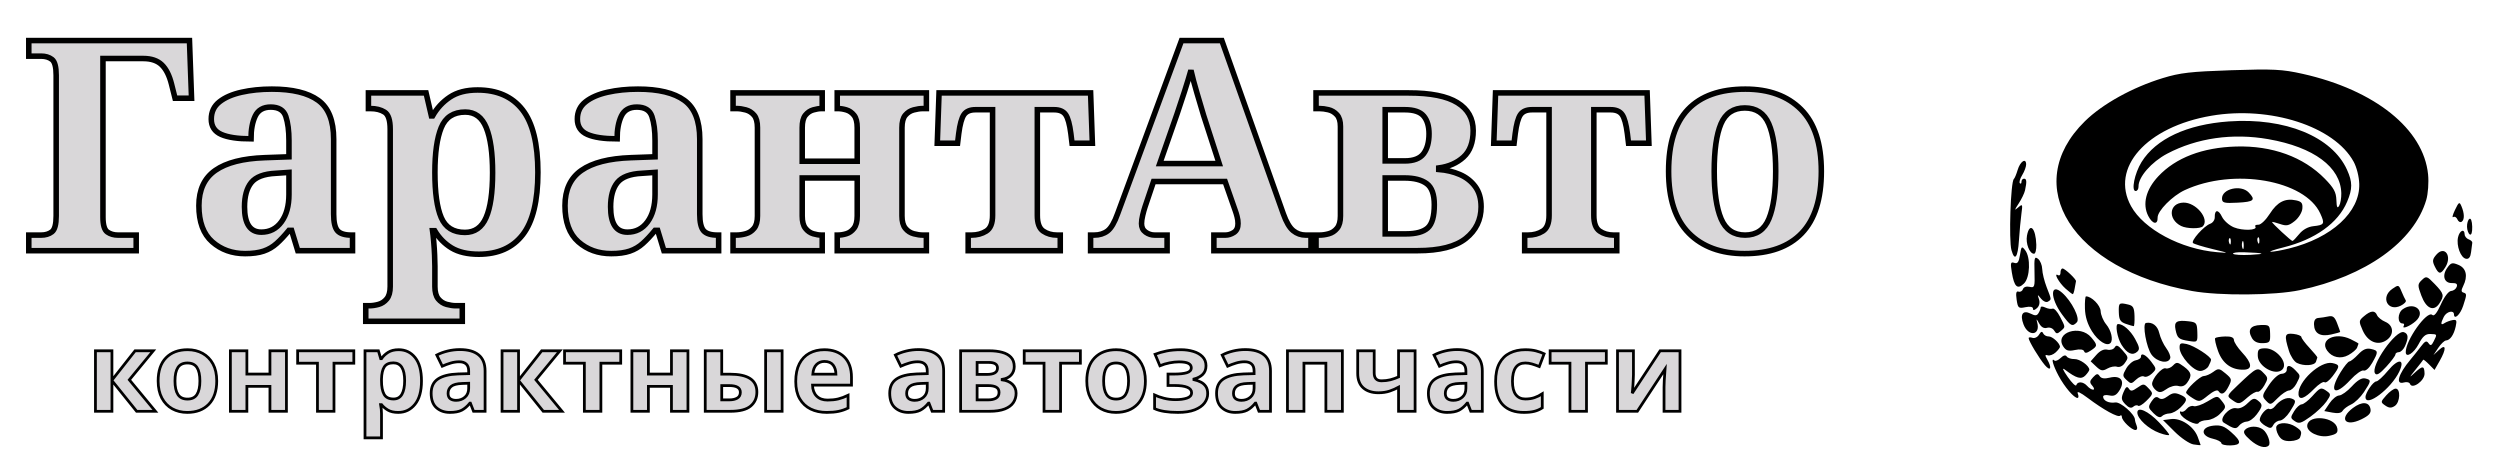
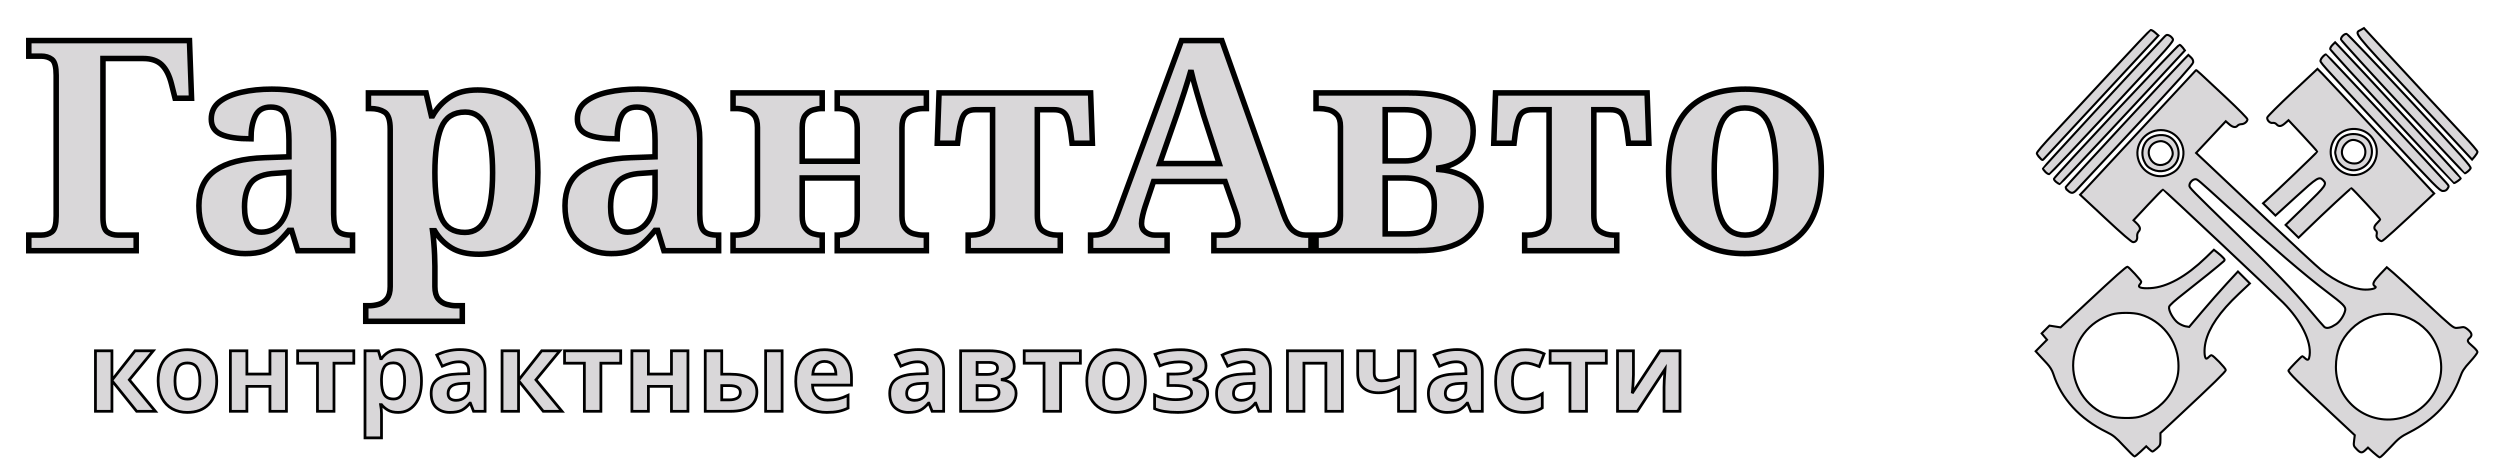
<svg xmlns="http://www.w3.org/2000/svg" viewBox="0 0 902.598 170.919" height="170.919" width="902.598" version="1.1" id="svg4136">
  <defs id="defs4140" />
  <text xml:space="preserve" style="font-style:normal;font-variant:normal;font-weight:bold;font-stretch:normal;font-size:106.25px;line-height:125%;font-family:Georgia;-inkscape-font-specification:'Georgia Bold';letter-spacing:0px;word-spacing:0px;fill:#d9d7d9;fill-opacity:1;stroke:#000000;stroke-width:2;stroke-linecap:butt;stroke-linejoin:miter;stroke-miterlimit:4;stroke-dasharray:none;stroke-opacity:1" x="7.42" y="90.502" id="text4138">
    <tspan id="tspan4140" x="7.42" y="90.502" style="font-style:normal;font-variant:normal;font-weight:bold;font-stretch:normal;font-size:106.25px;font-family:Georgia;-inkscape-font-specification:'Georgia Bold';fill:#d9d7d9;fill-opacity:1;stroke:#000000;stroke-width:2;stroke-miterlimit:4;stroke-dasharray:none;stroke-opacity:1">ГарантАвто</tspan>
  </text>
  <text xml:space="preserve" style="font-style:normal;font-variant:normal;font-weight:bold;font-stretch:normal;font-size:40px;line-height:125%;font-family:sans-serif;-inkscape-font-specification:'sans-serif Bold';letter-spacing:0px;word-spacing:0px;fill:#d9d7d9;fill-opacity:1;stroke:#000000;stroke-width:1px;stroke-linecap:butt;stroke-linejoin:miter;stroke-opacity:1" x="31.334" y="148.489" id="text4142">
    <tspan id="tspan4144" x="31.334" y="148.489">контрактные автозапчасти</tspan>
  </text>
  <rect style="opacity:0.588;fill:#000000;fill-opacity:0;stroke:none;stroke-width:2;stroke-linecap:round;stroke-miterlimit:4;stroke-dasharray:none;stroke-dashoffset:0;stroke-opacity:1" id="rect4156" width="597.521" height="168.919" x="44.634" y="1" />
  <flowRoot xml:space="preserve" id="flowRoot4178" style="font-style:normal;font-weight:normal;font-size:80px;line-height:125%;font-family:sans-serif;letter-spacing:0px;word-spacing:0px;fill:#000000;fill-opacity:1;stroke:none;stroke-width:1px;stroke-linecap:butt;stroke-linejoin:miter;stroke-opacity:1" transform="translate(-2.60949,-8.2299806e-7)">
    <flowRegion id="flowRegion4180">
      <rect id="rect4182" width="829.47" height="332.797" x="-92.023" y="-68.593" />
    </flowRegion>
    <flowPara id="flowPara4184" />
  </flowRoot>
  <g id="g4217" transform="translate(-139.2955,-14.49682)">
-     <path style="fill:#000000;fill-opacity:1;stroke:none;stroke-width:2;stroke-linejoin:round;stroke-miterlimit:4;stroke-dasharray:none;stroke-opacity:1" d="m 1031.451,105.528 c -0.217,1.799 -0.799,2.566 -1.822,2.398 -1.911,-0.313 -3.556,-4.723 -2.89,-7.749 0.543,-2.466 2.323,-3.262 2.387,-1.068 0.021,0.718 0.678,1.53 1.46,1.804 0.782,0.274 1.368,0.83 1.302,1.235 -0.065,0.405 -0.262,1.926 -0.438,3.381 z m -0.447,-6.373 c -0.525,-0.303 -0.984,-1.556 -1.019,-2.784 -0.036,-1.228 0.349,-2.505 0.855,-2.839 0.549,-0.362 0.96,0.762 1.019,2.784 0.059,2.022 -0.286,3.168 -0.855,2.839 z m -2.429,25.807 c -1.026,3.122 -3.23,5.161 -3.292,3.045 -0.05,-1.705 -2.717,-1.051 -3.692,0.906 -1.219,2.447 -1.132,3.178 0.267,2.247 0.632,-0.421 1.931,-0.91 2.886,-1.088 1.461,-0.271 1.645,0.09 1.164,2.278 -0.668,3.033 -2.02,4.986 -3.512,5.072 -0.581,0.033 -1.837,1.231 -2.791,2.661 l -1.735,2.601 1.992,-1.845 c 2.625,-2.431 2.74,-0.401 0.227,4.006 l -1.835,3.218 -1.972,-1.996 c -1.085,-1.098 -2.031,-1.859 -2.103,-1.691 -0.072,0.168 -1.353,1.814 -2.847,3.659 -2.247,2.775 -2.311,2.979 -0.374,1.179 2.994,-2.781 3.611,-2.756 3.696,0.15 0.076,2.589 -4.486,5.836 -5.254,3.739 -0.212,-0.578 -1.202,-0.811 -2.2,-0.519 -3.176,0.931 -2.05,-3.001 2.364,-8.25 1.111,-1.322 2.833,-3.483 3.826,-4.802 1.448,-1.923 1.983,-2.145 2.699,-1.125 0.721,1.027 1.083,0.892 1.874,-0.697 1.29,-2.59 1.309,-2.552 -1.27,-2.624 -1.681,-0.047 -2.713,0.853 -4.173,3.639 -1.731,3.303 -4.593,5.121 -4.656,2.958 -0.124,-4.236 7.715,-15.251 9.593,-13.48 0.639,0.603 1.678,-0.681 3.099,-3.83 1.249,-2.769 2.777,-4.771 3.676,-4.819 0.846,-0.045 1.763,-0.721 2.037,-1.503 0.356,-1.015 -0.132,-1.403 -1.706,-1.357 -2.835,0.083 -3.697,-2.694 -1.706,-5.5 1.338,-1.887 1.792,-2.003 4.066,-1.047 2.804,1.18 3.442,4.077 1.678,7.618 -0.76,1.526 -0.743,2.115 0.069,2.359 1.29,0.388 1.285,0.638 -0.094,4.837 z m -0.526,-30.406 c -0.51,0.336 -1.198,-0.039 -1.53,-0.832 -0.332,-0.794 -1.008,-1.176 -1.502,-0.85 -0.495,0.326 -0.21,-0.842 0.633,-2.597 1.392,-2.896 1.605,-3.02 2.317,-1.343 1.122,2.642 1.155,4.916 0.082,5.623 z m -5.866,16.378 c -1.697,2.725 -2.401,2.689 -3.819,-0.195 -0.973,-1.979 -0.879,-2.666 0.589,-4.338 2.948,-3.356 5.72,0.534 3.23,4.532 z m -2.168,13.103 c -2.031,3.089 -4.749,1.913 -6.518,-2.82 -1.389,-3.716 -1.375,-4.129 0.184,-5.625 1.589,-1.525 1.846,-1.445 4.623,1.434 3.376,3.502 3.55,4.215 1.711,7.011 z m -4.74,-37.387 c -4.477,15.177 -21.811,27.556 -45.661,32.605 -9.091,1.925 -28.955,2.086 -38.858,0.315 -43.26,-7.737 -62.414,-38.049 -38.734,-61.296 6.356,-6.24 17.172,-12.233 28.113,-15.58 6.283,-1.922 9.975,-2.346 24.721,-2.843 15.111,-0.508 18.415,-0.342 25.762,1.302 26.119,5.843 43.706,19.949 45.312,36.344 0.283,2.889 -0.01,6.959 -0.655,9.153 z M 989.034,72.849 c -6.971,-12.731 -30.098,-20.194 -51.338,-16.568 -23.468,4.007 -36.635,18.833 -29.004,32.658 4.606,8.344 17.987,15.5 31.054,16.607 4.505,0.382 4.435,0.334 -1.655,-1.134 -3.496,-0.843 -6.659,-1.817 -7.029,-2.166 -0.848,-0.8 3.938,-6.172 6.205,-6.965 0.931,-0.326 1.67,-1.383 1.642,-2.348 -0.083,-2.827 1.299,-2.919 2.612,-0.174 0.667,1.396 2.601,3.113 4.297,3.815 3.134,1.298 8.66,1.106 7.754,-0.269 -0.273,-0.415 0.208,-0.716 1.07,-0.671 0.879,0.046 2.702,-1.699 4.154,-3.976 2.725,-4.275 5.53,-5.688 9.539,-4.806 1.939,0.427 2.376,1.021 2.198,2.993 -0.122,1.353 -1.365,3.363 -2.762,4.467 -2.163,1.709 -2.959,1.862 -5.363,1.035 -1.552,-0.535 -2.818,-0.84 -2.814,-0.678 0.013,0.461 6.904,6.844 7.373,6.831 0.231,-0.007 1.331,-1.136 2.444,-2.509 1.266,-1.562 3.157,-2.62 5.05,-2.824 4.03,-0.436 4.25,-0.825 2.567,-4.543 -5.499,-12.15 -31.398,-16.636 -48.963,-8.482 -4.48,2.08 -9.855,7.525 -9.785,9.914 0.08,2.734 -1.845,2.402 -3.377,-0.582 -2.194,-4.274 -0.854,-9.558 3.635,-14.337 6.288,-6.694 15.932,-10.387 28.048,-10.742 12.996,-0.38 24.347,3.738 32.066,11.636 3.255,3.33 4.077,4.844 4.171,7.682 0.088,2.627 0.341,3.167 0.985,2.102 0.477,-0.788 0.832,-2.845 0.79,-4.571 -0.233,-9.426 -9.92,-16.611 -26.288,-19.495 -12.961,-2.284 -25.829,-0.442 -36.588,5.237 -5.673,2.995 -10.436,8.457 -10.336,11.854 0.026,0.874 -0.43,1.604 -1.013,1.621 -1.71,0.05 -0.418,-6.395 2.094,-10.444 5.201,-8.383 16.427,-13.61 31.527,-14.682 20.355,-1.444 37.258,5.476 42.671,17.469 2,4.431 2.008,6.843 0.035,11.518 -3.262,7.732 -11.526,13.644 -23.085,16.513 -3.329,0.826 -5.334,1.524 -4.456,1.55 0.878,0.026 3.805,-0.494 6.504,-1.156 15.48,-3.797 25.714,-13.19 25.417,-23.33 -0.078,-2.656 -0.932,-6.02 -2.044,-8.05 z M 947.186,87.67 c -4.886,0.256 -5.618,0.07 -5.662,-1.443 -0.104,-3.57 6.818,-5.184 9.637,-2.247 2.623,2.733 1.926,3.38 -3.975,3.69 z m -12.561,8.522 c -0.924,0.98 -5.812,0.915 -7.859,-0.104 -4.906,-2.444 -4.348,-8.292 0.807,-8.443 4.542,-0.133 9.533,5.917 7.053,8.547 z m 14.823,9.376 c -2.403,-0.08 -4.165,0.164 -3.915,0.544 0.25,0.38 3.064,0.556 6.253,0.393 6.052,-0.31 5.112,-0.687 -2.338,-0.937 z m 5.05,-5.326 c -0.302,0.321 -0.312,1.13 -0.021,1.798 0.321,0.739 0.537,0.51 0.55,-0.583 0.012,-0.989 -0.226,-1.536 -0.528,-1.216 z m -5.636,1.552 c -0.241,0.652 -0.21,1.706 0.069,2.343 0.279,0.637 0.476,0.103 0.438,-1.185 -0.038,-1.289 -0.266,-1.809 -0.507,-1.158 z m -4.672,-1.251 c -0.302,0.321 -0.312,1.13 -0.021,1.798 0.321,0.739 0.537,0.51 0.55,-0.583 0.012,-0.989 -0.226,-1.536 -0.528,-1.216 z m 67.328,29.845 c -1.991,1.814 -5.149,3.116 -4.395,1.813 0.3,-0.519 0.148,-0.931 -0.338,-0.917 -1.986,0.058 -1.972,-3.768 0.02,-5.158 4.241,-2.96 8.457,0.852 4.713,4.262 z m -3.927,9.078 c -0.525,1.176 -1.523,2.155 -2.218,2.175 -0.694,0.02 -1.252,0.394 -1.239,0.83 0.013,0.436 -1.464,2.417 -3.281,4.401 -2.408,2.629 -3.514,3.289 -4.079,2.432 -1.748,-2.651 7.535,-15.887 10.43,-14.872 1.619,0.567 1.731,2.024 0.386,5.034 z m -1.547,-14.593 c -4.673,2.296 -7.373,-3.052 -3.06,-6.062 2.244,-1.566 2.339,-1.541 3.336,0.868 0.565,1.364 1.259,2.832 1.543,3.263 0.284,0.431 -0.535,1.3 -1.82,1.932 z m -0.524,23.8 c -2.912,6.139 -12.077,13.08 -12.189,9.232 -0.046,-1.559 2.768,-5.675 3.901,-5.709 0.571,-0.017 2.476,-1.766 4.233,-3.887 3.746,-4.521 6.265,-4.295 4.055,0.364 z m -1.592,12.371 c -1.262,0.84 -2.084,0.808 -3.457,-0.135 -1.744,-1.199 -1.734,-1.314 0.337,-3.652 1.176,-1.328 2.698,-2.431 3.381,-2.451 1.884,-0.055 1.674,4.949 -0.262,6.238 z m -2.994,-23.747 c -3.12,2.156 -6.772,0.661 -8.624,-3.532 -1.438,-3.254 -1.415,-3.503 0.474,-5.1 2.462,-2.081 3.952,-2.203 4.711,-0.385 0.321,0.769 1.664,1.852 2.985,2.408 3.036,1.277 3.268,4.664 0.454,6.609 z m -5.194,8.229 c -1.057,1.854 -2.346,3.002 -3.081,2.744 -0.695,-0.244 -2.83,1.257 -4.744,3.336 -5.74,6.234 -8.021,4.52 -3.591,-2.699 1.318,-2.148 2.763,-3.917 3.21,-3.93 0.447,-0.013 1.868,-1.143 3.158,-2.51 1.712,-1.815 2.95,-2.353 4.589,-1.992 2.729,0.601 2.766,1.006 0.46,5.051 z m -3.926,20.372 c -5.85,2.847 -8.147,-0.222 -3.053,-4.078 3.263,-2.471 5.914,-2.318 6.38,0.368 0.254,1.463 -0.55,2.359 -3.327,3.711 z m 0.944,-9.819 c -1.212,1.841 -3.282,3.837 -4.598,4.437 -1.317,0.599 -2.709,1.635 -3.094,2.301 -0.469,0.811 -1.677,1.027 -3.657,0.652 l -2.957,-0.559 1.867,-2.792 c 1.027,-1.535 2.599,-2.813 3.494,-2.839 0.895,-0.026 2.968,-1.515 4.608,-3.309 1.999,-2.187 3.577,-3.124 4.79,-2.845 2.275,0.524 2.244,0.859 -0.453,4.954 z m -2.456,-16.087 c -0.244,0.663 -1.657,1.878 -3.138,2.7 -2.767,1.535 -5.912,0.877 -7.677,-1.605 -2.819,-3.966 2.924,-6.795 8.426,-4.151 1.633,0.785 2.939,1.523 2.902,1.639 -0.037,0.117 -0.268,0.755 -0.512,1.417 z m -9.429,-4.716 c -3.921,0.855 -6.037,-0.401 -6.132,-3.638 -0.043,-1.471 0.492,-2.268 1.573,-2.346 0.901,-0.065 2.543,-0.315 3.65,-0.557 1.57,-0.343 2.256,0.199 3.12,2.463 0.609,1.596 1.111,3.003 1.115,3.127 0.004,0.123 -1.493,0.551 -3.326,0.951 z m 0.591,15.038 c -1.194,1.583 -2.508,2.563 -2.918,2.179 -0.41,-0.384 -2.102,0.696 -3.76,2.399 -3.427,3.522 -5.454,4.243 -5.64,2.007 -0.379,-4.548 7.965,-12.262 12.245,-11.32 2.768,0.609 2.776,1.155 0.074,4.735 z m -1.276,21.538 c -3.672,0.801 -8.218,-1.413 -7.886,-3.841 0.547,-4.003 10.14,-2.995 10.856,1.141 0.279,1.608 -0.277,2.113 -2.971,2.7 z m -0.981,-12.354 c -0.998,1.433 -3.582,3.875 -5.741,5.426 -3.389,2.434 -4.162,2.658 -5.652,1.634 -1.622,-1.114 -1.636,-1.332 -0.237,-3.61 0.819,-1.333 2.032,-2.44 2.697,-2.459 0.665,-0.019 2.384,-1.336 3.82,-2.926 2.959,-3.275 3.181,-3.35 5.352,-1.798 1.449,1.036 1.43,1.336 -0.239,3.732 z M 975.453,145.097 c -0.528,1.427 -4.399,1.666 -6.89,0.425 -0.99,-0.493 -2.283,-2.46 -2.875,-4.371 -1.759,-5.683 -1.545,-6.473 1.651,-6.099 1.553,0.182 2.834,0.689 2.847,1.128 0.013,0.439 1.331,2.202 2.928,3.918 1.598,1.716 2.876,3.276 2.841,3.467 -0.035,0.191 -0.261,0.88 -0.502,1.532 z m -5.764,27.368 c -0.241,0.652 -1.808,1.225 -3.482,1.274 -2.255,0.066 -3.373,-0.485 -4.315,-2.129 -0.7,-1.22 -1,-2.688 -0.668,-3.263 0.873,-1.51 4.421,-1.391 6.888,0.231 2.177,1.432 2.338,1.829 1.577,3.887 z m -1.314,-19.423 c -0.677,1.309 -1.874,2.405 -2.66,2.434 -0.786,0.029 -2.609,1.252 -4.051,2.717 -2.541,2.581 -2.673,2.611 -4.25,0.968 -1.537,-1.602 -1.477,-1.917 1.084,-5.679 1.617,-2.376 3.465,-4.005 4.579,-4.037 1.036,-0.03 1.85,-0.681 1.827,-1.46 -0.056,-1.894 1.201,-1.808 3.144,0.216 1.896,1.976 1.886,1.825 0.327,4.841 z m -2.381,10.14 c -1.079,1.701 -2.678,3.12 -3.554,3.152 -0.876,0.033 -1.952,0.746 -2.39,1.586 -0.685,1.313 -1.085,1.359 -2.851,0.327 -1.13,-0.66 -2.053,-1.627 -2.052,-2.147 0.004,-1.646 2.489,-4.514 3.437,-3.965 0.5,0.289 1.431,-0.141 2.068,-0.956 1.734,-2.218 4.22,-3.408 5.895,-2.821 1.885,0.661 1.841,1.05 -0.553,4.824 z m -2.656,-15.307 c -2.359,2.501 -8.783,-1.001 -8.896,-4.85 -0.069,-2.342 0.275,-2.714 2.569,-2.781 4.075,-0.119 8.548,5.275 6.327,7.631 z m -7.123,-9.483 c -1.854,0.054 -3.144,-0.556 -3.878,-1.836 -1.687,-2.942 -0.577,-4.599 3.155,-4.709 3.157,-0.092 3.314,0.054 3.405,3.183 0.088,3.011 -0.132,3.287 -2.682,3.361 z m 2.197,36.928 c -1.19,1.262 -3.947,0.456 -6.685,-1.956 -2.212,-1.948 -2.681,-2.863 -1.896,-3.696 1.376,-1.459 4.62,-1.506 6.496,-0.094 1.602,1.206 2.926,4.855 2.085,5.747 z m -1.597,-21.695 c -0.818,1.442 -1.921,2.485 -2.449,2.316 -0.529,-0.168 -2.124,0.72 -3.546,1.975 -3.017,2.662 -3.237,2.696 -5.764,0.885 -1.865,-1.337 -1.807,-1.477 2.191,-5.259 7.01,-6.632 7.093,-6.669 9.519,-4.141 1.405,1.464 1.41,1.826 0.049,4.224 z m -2.761,10.496 c -1.028,1.389 -2.631,2.548 -3.561,2.575 -0.93,0.027 -2.191,0.688 -2.801,1.469 -1.093,1.398 -1.829,1.255 -5.538,-1.075 -1.942,-1.22 2.02,-5.789 4.52,-5.212 1.146,0.264 2.704,-0.414 4.066,-1.771 1.83,-1.823 2.459,-2.003 3.676,-1.052 1.914,1.496 1.874,2.045 -0.361,5.065 z m -4.672,-16.15 c -4.406,0.129 -7.644,-2.212 -9.269,-6.702 -0.835,-2.308 -1.305,-4.422 -1.044,-4.699 0.261,-0.277 1.881,-0.545 3.599,-0.595 2.119,-0.062 3.137,0.35 3.164,1.282 0.022,0.755 1.347,2.777 2.945,4.493 3.629,3.897 3.845,6.127 0.605,6.222 z m -4.781,27.339 c -1.804,0.053 -3.292,-0.314 -3.306,-0.814 -0.015,-0.501 -1.408,-1.225 -3.095,-1.61 -4.499,-1.026 -4.377,-4.193 0.181,-4.71 2.653,-0.301 3.993,0.181 6.398,2.299 3.928,3.46 3.882,4.716 -0.177,4.835 z m -0.69,-21.317 c -1.393,2.753 -2.602,3.314 -3.665,1.702 -0.397,-0.603 -1.806,-0.02 -3.743,1.55 -2.971,2.407 -3.211,2.452 -5.513,1.038 -1.324,-0.813 -2.414,-1.723 -2.422,-2.022 -0.036,-1.228 4.975,-5.951 6.357,-5.991 0.82,-0.024 2.381,-0.707 3.469,-1.518 1.813,-1.351 2.182,-1.303 4.41,0.574 2.294,1.932 2.357,2.197 1.107,4.666 z m -3.219,10.013 c -1.16,1.156 -3.217,2.133 -4.571,2.173 -1.354,0.04 -2.714,0.508 -3.022,1.041 -0.668,1.156 -5.823,-1.446 -6.614,-3.338 -0.288,-0.69 -0.149,-1.038 0.311,-0.772 0.459,0.266 1.353,-0.18 1.986,-0.99 0.633,-0.81 1.766,-1.258 2.516,-0.994 0.751,0.263 2.984,-0.495 4.962,-1.684 3.544,-2.13 3.618,-2.136 5.023,-0.388 1.883,2.344 1.864,2.506 -0.592,4.952 z m -4.038,-17.304 c -0.499,0.917 -1.835,1.695 -2.969,1.728 -2.479,0.072 -7.379,-5.359 -7.464,-8.274 -0.051,-1.741 0.305,-1.946 2.537,-1.458 2.704,0.591 8.83,4.539 8.813,5.68 -0.005,0.361 -0.418,1.407 -0.916,2.324 z m -5.429,28.248 c -1.425,-0.229 -4.481,-2.296 -6.791,-4.595 l -4.2,-4.179 2.856,-0.375 c 3.589,-0.471 8.201,2.582 9.655,6.391 0.583,1.527 1.063,2.866 1.066,2.975 0.003,0.109 -1.16,0.012 -2.586,-0.217 z m -1.562,-37.335 c -3.796,-0.595 -4.26,-0.981 -4.913,-4.092 -0.606,-2.888 0.401,-3.536 4.704,-3.027 2.845,0.337 3.066,0.615 3.165,3.981 0.105,3.575 0.069,3.613 -2.956,3.139 z m -0.694,15.025 c -0.84,1.178 -1.893,1.582 -3.174,1.216 -1.132,-0.323 -2.878,0.123 -4.262,1.089 -1.89,1.319 -2.622,1.419 -3.779,0.514 -0.789,-0.617 -1.45,-1.646 -1.469,-2.286 -0.057,-1.961 3.563,-6.157 4.906,-5.686 0.695,0.244 1.891,-0.221 2.656,-1.032 1.249,-1.324 1.647,-1.286 3.883,0.369 2.805,2.076 3.058,3.265 1.24,5.816 z m -2.416,8.967 c -1.16,1.156 -2.947,2.126 -3.97,2.155 -1.023,0.03 -2.275,0.494 -2.782,1.032 -0.623,0.66 -1.603,0.293 -3.02,-1.13 -1.952,-1.96 -2,-2.257 -0.684,-4.258 1.015,-1.544 1.747,-1.891 2.593,-1.229 0.822,0.643 1.809,0.452 3.264,-0.632 1.644,-1.224 2.57,-1.349 4.374,-0.59 2.851,1.199 2.89,1.998 0.226,4.652 z m -3.72,-17.782 c -0.692,2.163 -4.696,1.424 -6.711,-1.238 -1.882,-2.485 -3.441,-11.219 -2.052,-11.493 2.293,-0.451 4.194,0.994 4.808,3.656 0.38,1.649 1.511,4.099 2.513,5.444 1.002,1.346 1.651,2.98 1.443,3.63 z m -3.922,26.977 c -3.919,-1.444 -7.886,-5.078 -7.951,-7.283 -0.071,-2.429 3.902,-0.671 7.837,3.468 1.994,2.098 3.636,4.11 3.648,4.47 0.012,0.36 -1.578,0.066 -3.534,-0.655 z m -2.702,-21.421 c -0.959,0.92 -2.227,1.394 -2.818,1.052 -0.591,-0.342 -1.882,0.154 -2.87,1.102 -1.687,1.619 -1.894,1.63 -3.429,0.182 -1.524,-1.437 -1.534,-1.717 -0.159,-4.153 0.811,-1.437 2.344,-2.773 3.407,-2.969 1.063,-0.196 1.921,-0.749 1.907,-1.228 -0.05,-1.71 1.753,-0.881 3.714,1.709 1.96,2.589 1.964,2.659 0.249,4.305 z m -2.085,9.937 c -1.251,1.246 -2.562,1.995 -2.913,1.664 -0.351,-0.331 -1.128,-0.171 -1.727,0.356 -0.753,0.663 -1.628,0.396 -2.84,-0.867 -1.495,-1.558 -1.594,-2.2 -0.675,-4.383 0.819,-1.947 1.275,-2.257 1.907,-1.299 0.691,1.049 1.211,0.994 3.105,-0.328 2.116,-1.477 2.384,-1.474 3.833,0.036 2.006,2.09 1.999,2.143 -0.69,4.821 z m -3.247,-17.797 c -1.692,1.49 -3.63,0.621 -5.607,-2.514 -1.578,-2.501 -2.428,-7.492 -1.281,-7.526 1.781,-0.052 4.471,2.3 6.162,5.387 1.618,2.955 1.744,3.758 0.727,4.653 z m -0.571,28.229 c -1.372,0.04 -4.887,-3.313 -4.927,-4.702 -0.018,-0.601 -0.299,-0.81 -0.626,-0.463 -0.729,0.773 -6.009,-2.121 -11.715,-6.422 -2.679,-2.02 -4.014,-2.619 -3.594,-1.614 0.367,0.879 0.333,1.609 -0.076,1.621 -1.264,0.037 -4.628,-3.89 -6.827,-7.969 -2.017,-3.742 -2.855,-6.802 -1.516,-5.54 0.355,0.335 1.356,-0.074 2.225,-0.908 1.047,-1.005 1.798,-1.186 2.226,-0.536 0.355,0.539 1.61,0.952 2.788,0.917 1.916,-0.056 5.318,2.379 5.361,3.836 0.009,0.309 -0.618,1.235 -1.393,2.056 -1.492,1.581 -3.268,1.09 -7.381,-2.041 -1.178,-0.897 -0.843,-0.012 0.992,2.619 1.524,2.185 2.909,3.517 3.077,2.958 0.441,-1.463 2.533,-1.312 3.939,0.285 0.664,0.754 1.629,1.359 2.145,1.344 0.515,-0.015 0.375,-0.665 -0.311,-1.445 -1.032,-1.172 -0.98,-1.701 0.299,-3.057 1.266,-1.342 1.696,-1.413 2.37,-0.391 0.556,0.843 1.719,1.024 3.585,0.557 3.95,-0.99 5.682,1.129 3.64,4.454 -1.155,1.88 -2.021,2.329 -3.757,1.947 -1.306,-0.287 -2.244,-0.082 -2.228,0.487 0.042,1.441 2.127,2.419 4.389,2.059 1.86,-0.296 7.05,4.229 7.107,6.198 0.013,0.434 0.299,1.448 0.635,2.254 0.337,0.806 0.145,1.479 -0.425,1.496 z m -0.668,-37.497 c -0.224,0.007 -1.501,-0.368 -2.838,-0.832 -1.975,-0.685 -2.449,-1.463 -2.527,-4.147 -0.102,-3.483 0.059,-3.615 3.435,-2.815 1.741,0.412 2.144,1.161 2.232,4.142 0.059,2.002 -0.077,3.644 -0.301,3.651 z m -3.329,13.479 c -0.685,0.96 -1.844,1.47 -2.676,1.179 -0.807,-0.283 -2.381,0.009 -3.497,0.649 -1.707,0.979 -2.347,0.864 -4.031,-0.725 l -2.002,-1.888 2.058,-2.323 c 1.356,-1.531 2.713,-2.172 3.978,-1.881 1.076,0.248 2.245,-0.12 2.659,-0.836 0.574,-0.993 1.181,-0.779 2.715,0.958 2.34,2.65 2.347,2.695 0.797,4.867 z m -5.05,-7.396 c -1.268,1.344 -4.446,-0.659 -6.663,-4.201 -1.643,-2.624 -2.471,-5.295 -2.557,-8.249 -0.07,-2.403 0.098,-4.375 0.374,-4.384 1.973,-0.058 5.223,3.218 5.303,5.346 0.051,1.358 0.949,3.499 1.994,4.758 1.827,2.2 2.611,5.605 1.55,6.731 z m -7.092,2.713 c -1.481,0.986 -2.135,1.059 -2.424,0.27 -0.248,-0.678 -1.491,-0.845 -3.338,-0.449 -2.323,0.498 -3.203,0.233 -4.178,-1.258 -3.298,-5.043 6.07,-8.107 10.085,-3.298 2.334,2.795 2.325,3.091 -0.145,4.735 z m -5.035,-10.209 c -1.643,1.742 -2.259,1.41 -5.43,-2.921 -4.317,-5.898 -4.225,-11.536 0.126,-7.708 3.445,3.03 6.568,9.289 5.304,10.63 z m -0.783,-12.267 c -0.189,1.166 -0.504,2.125 -0.699,2.131 -0.195,0.006 -1.385,-0.909 -2.643,-2.033 -2.344,-2.093 -4.428,-5.845 -2.689,-4.839 0.519,0.3 0.924,-0.112 0.9,-0.916 -0.024,-0.804 0.305,-1.471 0.731,-1.484 0.853,-0.025 5.045,3.95 4.86,4.608 -0.064,0.227 -0.271,1.366 -0.46,2.532 z m -5.073,15.465 c -1.227,1.081 -1.602,1.049 -2.348,-0.198 -0.504,-0.843 -1.619,-1.27 -2.58,-0.988 -1.112,0.326 -2.095,-0.238 -2.869,-1.645 -0.931,-1.692 -1.071,-1.75 -0.671,-0.279 1.275,4.682 -3.189,5.289 -4.951,0.674 -1.369,-3.587 -0.263,-5.281 2.539,-3.886 1.72,0.857 2.298,0.812 2.912,-0.223 0.422,-0.71 0.763,-1.623 0.759,-2.028 -0.004,-0.405 0.742,-0.378 1.657,0.059 0.916,0.438 2.105,0.621 2.644,0.407 0.538,-0.214 1.737,1.089 2.664,2.894 2.042,3.978 2.026,3.643 0.244,5.212 z m -1.795,7.682 c -0.879,0.812 -2.172,1.289 -2.874,1.059 -1.009,-0.33 -1.049,-0.022 -0.191,1.473 1.802,3.143 1.247,4.513 -0.839,2.071 -2.036,-2.384 -5.829,-8.688 -5.86,-9.739 -0.01,-0.333 0.611,-0.386 1.379,-0.117 0.768,0.269 1.833,-0.244 2.366,-1.141 0.699,-1.176 1.116,-1.308 1.496,-0.474 0.29,0.636 1.183,1.138 1.985,1.114 1.329,-0.039 3.979,2.372 4.09,3.721 0.025,0.306 -0.673,1.221 -1.552,2.033 z m -2.789,-18.321 c -0.583,0.384 -1.695,-0.086 -2.472,-1.045 -1.364,-1.683 -1.39,-1.676 -0.768,0.216 0.401,1.219 0.119,2.422 -0.748,3.185 -0.972,0.856 -1.402,0.904 -1.423,0.161 -0.019,-0.66 -1.057,-0.853 -2.727,-0.509 -2.502,0.517 -2.73,0.321 -3.178,-2.737 -0.341,-2.325 -0.143,-3.174 0.674,-2.888 0.636,0.223 1.359,-0.174 1.608,-0.883 0.27,-0.769 1.235,-1.107 2.398,-0.839 1.812,0.418 1.934,0.045 1.775,-5.398 -0.149,-5.091 0.015,-5.701 1.269,-4.721 0.792,0.619 1.474,2.286 1.515,3.704 0.042,1.418 0.76,4.353 1.598,6.522 1.822,4.718 1.79,4.369 0.48,5.232 z m -5.02,-17.292 c -1.625,0.048 -3.094,-3.71 -2.557,-6.545 0.945,-4.999 3.189,-2.79 3.368,3.316 0.052,1.762 -0.313,3.215 -0.81,3.23 z m -3.642,10.752 c -2.353,2.289 -3.529,1.217 -4.384,-3.994 -0.562,-3.425 -0.436,-3.924 0.876,-3.465 1.181,0.414 1.656,-0.245 2.07,-2.874 0.496,-3.149 0.639,-3.28 1.86,-1.708 2.039,2.623 1.784,9.895 -0.422,12.04 z m 0.376,-33.635 c -0.228,1.038 -1.26,3.179 -2.295,4.757 -1.6,2.441 -1.628,2.653 -0.189,1.425 1.603,-1.369 1.665,-1.249 1.18,2.31 -0.281,2.064 -0.683,6.396 -0.894,9.627 -0.402,6.153 -1.526,7.61 -2.691,3.487 -1.008,-3.569 -0.302,-24.681 0.859,-25.708 0.302,-0.267 0.918,-1.736 1.37,-3.264 0.904,-3.058 2.999,-4.471 3.07,-2.069 0.024,0.834 -0.614,2.589 -1.42,3.901 -0.805,1.311 -1.188,2.644 -0.851,2.962 0.337,0.318 0.599,0.086 0.581,-0.515 -0.018,-0.601 0.39,-1.106 0.905,-1.121 0.978,-0.029 1.072,1.03 0.374,4.21 z" id="path4223" />
+     <g id="g4717" transform="matrix(0.3549357,0,0,0.3549357,1181.787,190.2263)" style="fill:#d9d7d9;fill-opacity:1;stroke:#000000;stroke-opacity:1;stroke-width:2.127;stroke-miterlimit:4;stroke-dasharray:none">
+       <path style="fill-opacity:1;fill:#d9d7d9;stroke:#000000;stroke-opacity:1;stroke-width:2.127;stroke-miterlimit:4;stroke-dasharray:none" d="m -522.991,-34.839 -5.443,-4.957 -2.612,2.502 c -3.456,3.311 -4.972,3.16 -8.892,-0.884 -3.133,-3.233 -3.252,-3.632 -2.605,-8.81 l 0.678,-5.423 -22.841,-21.342 c -34.819,-32.533 -45.397,-43.118 -44.567,-44.597 0.996,-1.775 13.286,-14.442 14.011,-14.442 0.322,0 1.594,0.947 2.826,2.105 2.827,2.656 4.041,1.913 4.644,-2.845 1.83,-14.433 -8.73,-35.54 -26.895,-53.759 -12.137,-12.173 -121.471,-115 -122.277,-115 -0.424,0 -7.34,7.028 -15.369,15.618 l -14.598,15.618 2.931,2.808 c 3.911,3.747 4.553,6.136 2.313,8.611 -1.121,1.239 -1.701,3.152 -1.509,4.979 0.372,3.546 -1.301,5.866 -4.23,5.866 -1.407,0 -10.949,-8.226 -27.975,-24.116 l -25.84,-24.116 4.442,-4.634 c 4.188,-4.368 112.741,-121.177 113.41,-122.035 0.356,-0.456 2.828,1.798 31.594,28.796 11.412,10.711 20.75,20.222 20.75,21.135 0,2.382 -3.232,4.97 -6.206,4.97 -1.402,0 -3.109,0.675 -3.794,1.5 -1.915,2.307 -4.9,1.795 -8.632,-1.482 l -3.396,-2.982 -15.085,16.116 -15.085,16.116 11.292,10.616 c 6.211,5.839 33.143,31.263 59.848,56.498 26.706,25.236 51.836,48.513 55.844,51.728 15.333,12.298 32.548,19.997 45.094,20.168 7.345,0.1 12.728,-1.799 9.779,-3.449 -3.048,-1.706 -1.716,-4.784 5.219,-12.056 l 6.879,-7.214 6.871,5.859 c 3.779,3.223 18.994,17.159 33.812,30.97 25.624,23.884 27.115,25.098 30.5,24.845 1.958,-0.146 4.552,-0.487 5.765,-0.758 1.512,-0.337 3.322,0.487 5.75,2.619 4.02,3.53 4.435,5.788 1.544,8.404 -2.926,2.648 -2.539,3.733 3,8.403 2.75,2.319 4.993,4.977 4.984,5.907 -0.009,0.93 -3.372,5.348 -7.475,9.819 -6.415,6.991 -7.887,9.311 -10.515,16.573 -8.481,23.439 -26.27,42.603 -51.322,55.289 -8.807,4.46 -10.713,5.963 -19.305,15.229 -5.243,5.654 -10.058,10.26 -10.7,10.235 -0.642,-0.025 -3.616,-2.276 -6.61,-5.002 z m 29.943,-35.582 c 18.172,-5.113 32.59,-19.874 37.525,-38.416 4.452,-16.729 -0.756,-36.868 -12.87,-49.764 -21.025,-22.381 -55.624,-23.11 -77.11,-1.624 -10.632,10.632 -15.544,22.809 -15.544,38.538 0,35.602 33.611,60.942 68,51.265 z m -67.887,-94.826 c 4.024,-2.663 8.287,-9.097 9.318,-14.063 0.774,-3.73 -1.609,-6.153 -18.931,-19.246 -21.981,-16.615 -55.626,-45.49 -100.481,-86.235 -31.276,-28.41 -30.792,-28 -33.022,-28 -2.708,0 -5.997,3.475 -5.997,6.336 0,2.467 -0.644,1.809 51,52.114 34.252,33.364 54.513,54.539 71.001,74.206 7.306,8.715 14.128,16.598 15.16,17.52 2.275,2.031 6.22,1.163 11.953,-2.631 z m -169.113,-152.628 c 6.048,-2.742 8.813,-5.458 11.623,-11.416 7.367,-15.623 -3.689,-33.521 -20.688,-33.49 -16.495,0.03 -27.965,15.95 -22.508,31.242 4.59,12.861 19.301,19.228 31.573,13.664 z m -17.5,-4.797 c -4.758,-2.185 -6.89,-4.415 -8.962,-9.374 -2.712,-6.49 -1.334,-14.996 3.25,-20.065 4.674,-5.169 14.68,-7.183 21.51,-4.329 10.324,4.314 14.109,19.183 7.192,28.251 -5.216,6.839 -14.998,9.186 -22.99,5.517 z m 15.197,-6.841 c 2.772,-1.816 5.303,-6.237 5.303,-9.261 0,-7.111 -6.628,-13.472 -13.203,-12.671 -8.958,1.091 -13.551,8.901 -9.98,16.972 3.2,7.235 11.076,9.42 17.881,4.961 z m -44.326,288.209 c -8.487,-9.127 -10.836,-11.029 -17.823,-14.436 -27.027,-13.179 -46.001,-33.917 -54.024,-59.051 -1.162,-3.64 -3.327,-7.19 -6.403,-10.5 -2.556,-2.75 -6.197,-6.693 -8.092,-8.761 l -3.444,-3.761 5.773,-5.834 5.773,-5.834 -2.721,-3.234 -2.721,-3.234 3.964,-3.964 3.964,-3.964 5.664,0.888 5.664,0.888 26.778,-24.992 c 28.858,-26.934 39.821,-36.696 41.21,-36.696 1.204,0 14.068,13.984 14.068,15.293 0,0.577 -0.712,1.837 -1.583,2.799 -2.623,2.898 1.351,4.231 10.986,3.683 16.803,-0.955 36.243,-11.693 56.294,-31.094 l 8.197,-7.932 3.803,3.016 c 2.092,1.659 4.673,3.979 5.736,5.157 1.67,1.849 1.738,2.322 0.5,3.467 -3.714,3.436 -25.976,21.43 -39.708,32.097 -9.929,7.713 -15.485,12.702 -15.875,14.256 -0.915,3.646 4.344,13.099 9.178,16.496 2.202,1.547 5.625,3.077 7.608,3.399 l 3.605,0.585 13.232,-15.65 c 7.278,-8.608 18.439,-21.287 24.803,-28.177 l 11.571,-12.526 6.067,6.067 6.067,6.067 -11.22,10.562 c -19.561,18.413 -30.486,34.333 -33.883,49.372 -1.562,6.919 -1.283,15.388 0.546,16.518 0.445,0.275 1.613,-0.39 2.597,-1.477 0.984,-1.087 2.293,-1.976 2.91,-1.976 1.718,0 14.568,13.337 14.568,15.12 0,1.543 -12.823,14.059 -48.5,47.339 l -18,16.791 0,6.18 c 0,5.853 -0.192,6.349 -3.632,9.375 -1.998,1.757 -3.998,3.195 -4.445,3.195 -0.447,0 -2.065,-1.2 -3.596,-2.666 l -2.783,-2.666 -5.462,5.166 c -3.004,2.841 -5.906,5.166 -6.449,5.166 -0.543,0 -5.386,-4.731 -10.762,-10.512 z m 14.601,-29.567 c 13.99,-3.224 28.274,-14.667 34.945,-27.995 4.974,-9.938 6.469,-17.114 5.818,-27.926 -1.362,-22.612 -16.894,-42.035 -38.735,-48.441 -7.27,-2.132 -21.834,-2.134 -29,-0.004 -23.443,6.97 -39.294,27.924 -39.294,51.944 0,24.018 16.501,45.76 39.406,51.919 6.332,1.703 20.497,1.967 26.86,0.501 z m 243.963,-180.986 c -1.514,-1.514 -1.902,-2.806 -1.456,-4.841 0.412,-1.878 0.11,-3.19 -0.935,-4.057 -2.335,-1.938 -1.869,-4.352 1.456,-7.537 1.65,-1.581 3,-3.289 3,-3.797 0,-0.901 -27.762,-30.896 -29.17,-31.517 -0.633,-0.279 -27.098,24.274 -46.578,43.213 l -7.248,7.047 -6.579,-6.473 -6.579,-6.473 20.077,-19.524 c 21.059,-20.479 22.091,-21.962 18.077,-25.976 -4.063,-4.063 -5.788,-3.007 -27.696,16.968 l -20.804,18.968 -6.295,-6.218 -6.295,-6.218 3.295,-2.939 c 10.062,-8.978 51.795,-48.938 51.795,-49.596 0,-0.428 -6.57,-7.801 -14.601,-16.386 l -14.601,-15.608 -3.434,3.015 c -3.952,3.47 -6.354,3.788 -8.734,1.158 -1.017,-1.123 -2.57,-1.686 -3.933,-1.426 -2.748,0.525 -5.998,-2.717 -5.527,-5.513 0.182,-1.078 11.747,-12.643 25.701,-25.7 l 25.371,-23.739 4.843,4.867 c 2.664,2.677 29.373,31.192 59.354,63.367 l 54.511,58.5 -5.225,4.91 c -32.979,30.991 -46.908,43.59 -48.19,43.59 -0.844,0 -2.464,-0.929 -3.6,-2.065 z m -14.312,-67.758 c 13.641,-7.014 17.211,-24.513 7.413,-36.337 -6.922,-8.353 -19.922,-10.467 -29.74,-4.836 -11.867,6.806 -15.286,22.808 -7.243,33.91 6.875,9.491 19.302,12.543 29.57,7.264 z m -18.164,-4.057 c -4.651,-2.113 -9.196,-7.067 -10.042,-10.947 -0.321,-1.47 -0.767,-3.262 -0.991,-3.982 -0.696,-2.234 1.548,-10.345 3.696,-13.362 7.064,-9.921 25.745,-8.723 31.294,2.007 5.118,9.897 1.118,21.745 -8.874,26.284 -5.13,2.33 -9.953,2.33 -15.083,0 z m 15.624,-7.903 c 6.123,-5.471 4.793,-16.151 -2.44,-19.583 -5.402,-2.563 -9.166,-2.103 -13.192,1.615 -8.685,8.019 -3.607,20.736 8.284,20.746 3.222,0.003 4.979,-0.662 7.348,-2.779 z m -298.694,30.44 c -1.547,-1.33 -2.481,-2.951 -2.162,-3.75 0.509,-1.276 108.283,-117.62 119.833,-129.363 l 4.874,-4.955 2.58,2.424 c 1.783,1.675 2.488,3.258 2.283,5.126 -0.219,1.996 -15.332,18.855 -57.797,64.474 -31.625,33.974 -58.903,63.26 -60.618,65.079 -3.698,3.923 -5.349,4.1 -8.994,0.966 z m 324.612,-57.241 c -71.872,-77.258 -68.209,-73.145 -67.456,-75.746 0.628,-2.166 3.992,-5.671 5.443,-5.671 0.642,0 112.335,119.325 122.047,130.387 3.072,3.499 3.127,3.717 1.552,6.121 -1.195,1.823 -2.5,2.483 -4.86,2.456 -2.964,-0.034 -7.592,-4.729 -56.727,-57.546 z m -336.417,48.47 c -1.478,-1.162 -2.551,-2.667 -2.385,-3.345 0.581,-2.375 126.302,-136.592 127.689,-136.319 0.771,0.152 2.322,1.512 3.449,3.022 l 2.048,2.745 -2.53,2.755 c -31.334,34.116 -124.148,133.255 -124.753,133.255 -0.457,0 -2.039,-0.951 -3.517,-2.113 z m 341.417,-66.335 c -34.375,-37.014 -62.643,-68.02 -62.819,-68.902 -0.175,-0.882 0.88,-2.802 2.345,-4.267 l 2.664,-2.664 3.761,3.89 c 16.875,17.454 124.049,133.539 124.049,134.363 0,0.972 -5.854,5.111 -7,4.949 -0.275,-0.039 -28.625,-30.355 -63,-67.37 z m -352.477,56.062 c -1.388,-1.388 -2.523,-3.011 -2.523,-3.606 0,-0.785 96.187,-105.015 123.604,-133.939 2.016,-2.127 2.625,-2.285 4.865,-1.265 1.408,0.642 3.056,2.254 3.662,3.584 1.041,2.285 -2.327,6.1 -61.585,69.765 -34.477,37.041 -63.319,67.491 -64.093,67.667 -0.774,0.175 -2.542,-0.817 -3.93,-2.205 z m 363.477,-65.774 c -34.375,-36.928 -62.64,-67.947 -62.811,-68.93 -0.405,-2.322 3.414,-6.123 5.749,-5.722 0.998,0.171 30.002,30.59 64.455,67.597 54.582,58.629 62.509,67.531 61.617,69.199 -0.962,1.798 -4.819,5.027 -5.981,5.007 -0.29,-0.005 -28.652,-30.223 -63.027,-67.151 z m -369.149,51.428 c -1.407,-1.522 -2.809,-3.488 -3.116,-4.368 -0.385,-1.105 5.68,-8.231 19.603,-23.03 11.089,-11.786 36.987,-39.641 57.551,-61.9 20.565,-22.258 37.966,-40.608 38.67,-40.778 0.704,-0.169 2.778,1.037 4.61,2.68 l 3.33,2.988 -3.089,3.32 c -1.699,1.826 -27.527,29.645 -57.395,61.82 -29.868,32.175 -55.049,59.296 -55.957,60.268 -1.571,1.682 -1.775,1.633 -4.209,-1 z m 380.424,-61.961 c -64.371,-69.24 -60.597,-64.424 -53.592,-68.409 l 2.817,-1.603 7.5,8.114 c 43.303,46.85 82.261,88.821 93.834,101.092 7.781,8.25 14.151,15.692 14.156,16.538 0.005,0.846 -1.228,2.986 -2.74,4.756 l -2.75,3.218 -59.225,-63.705 z" id="path4719" />
+     </g>
  </g>
</svg>
